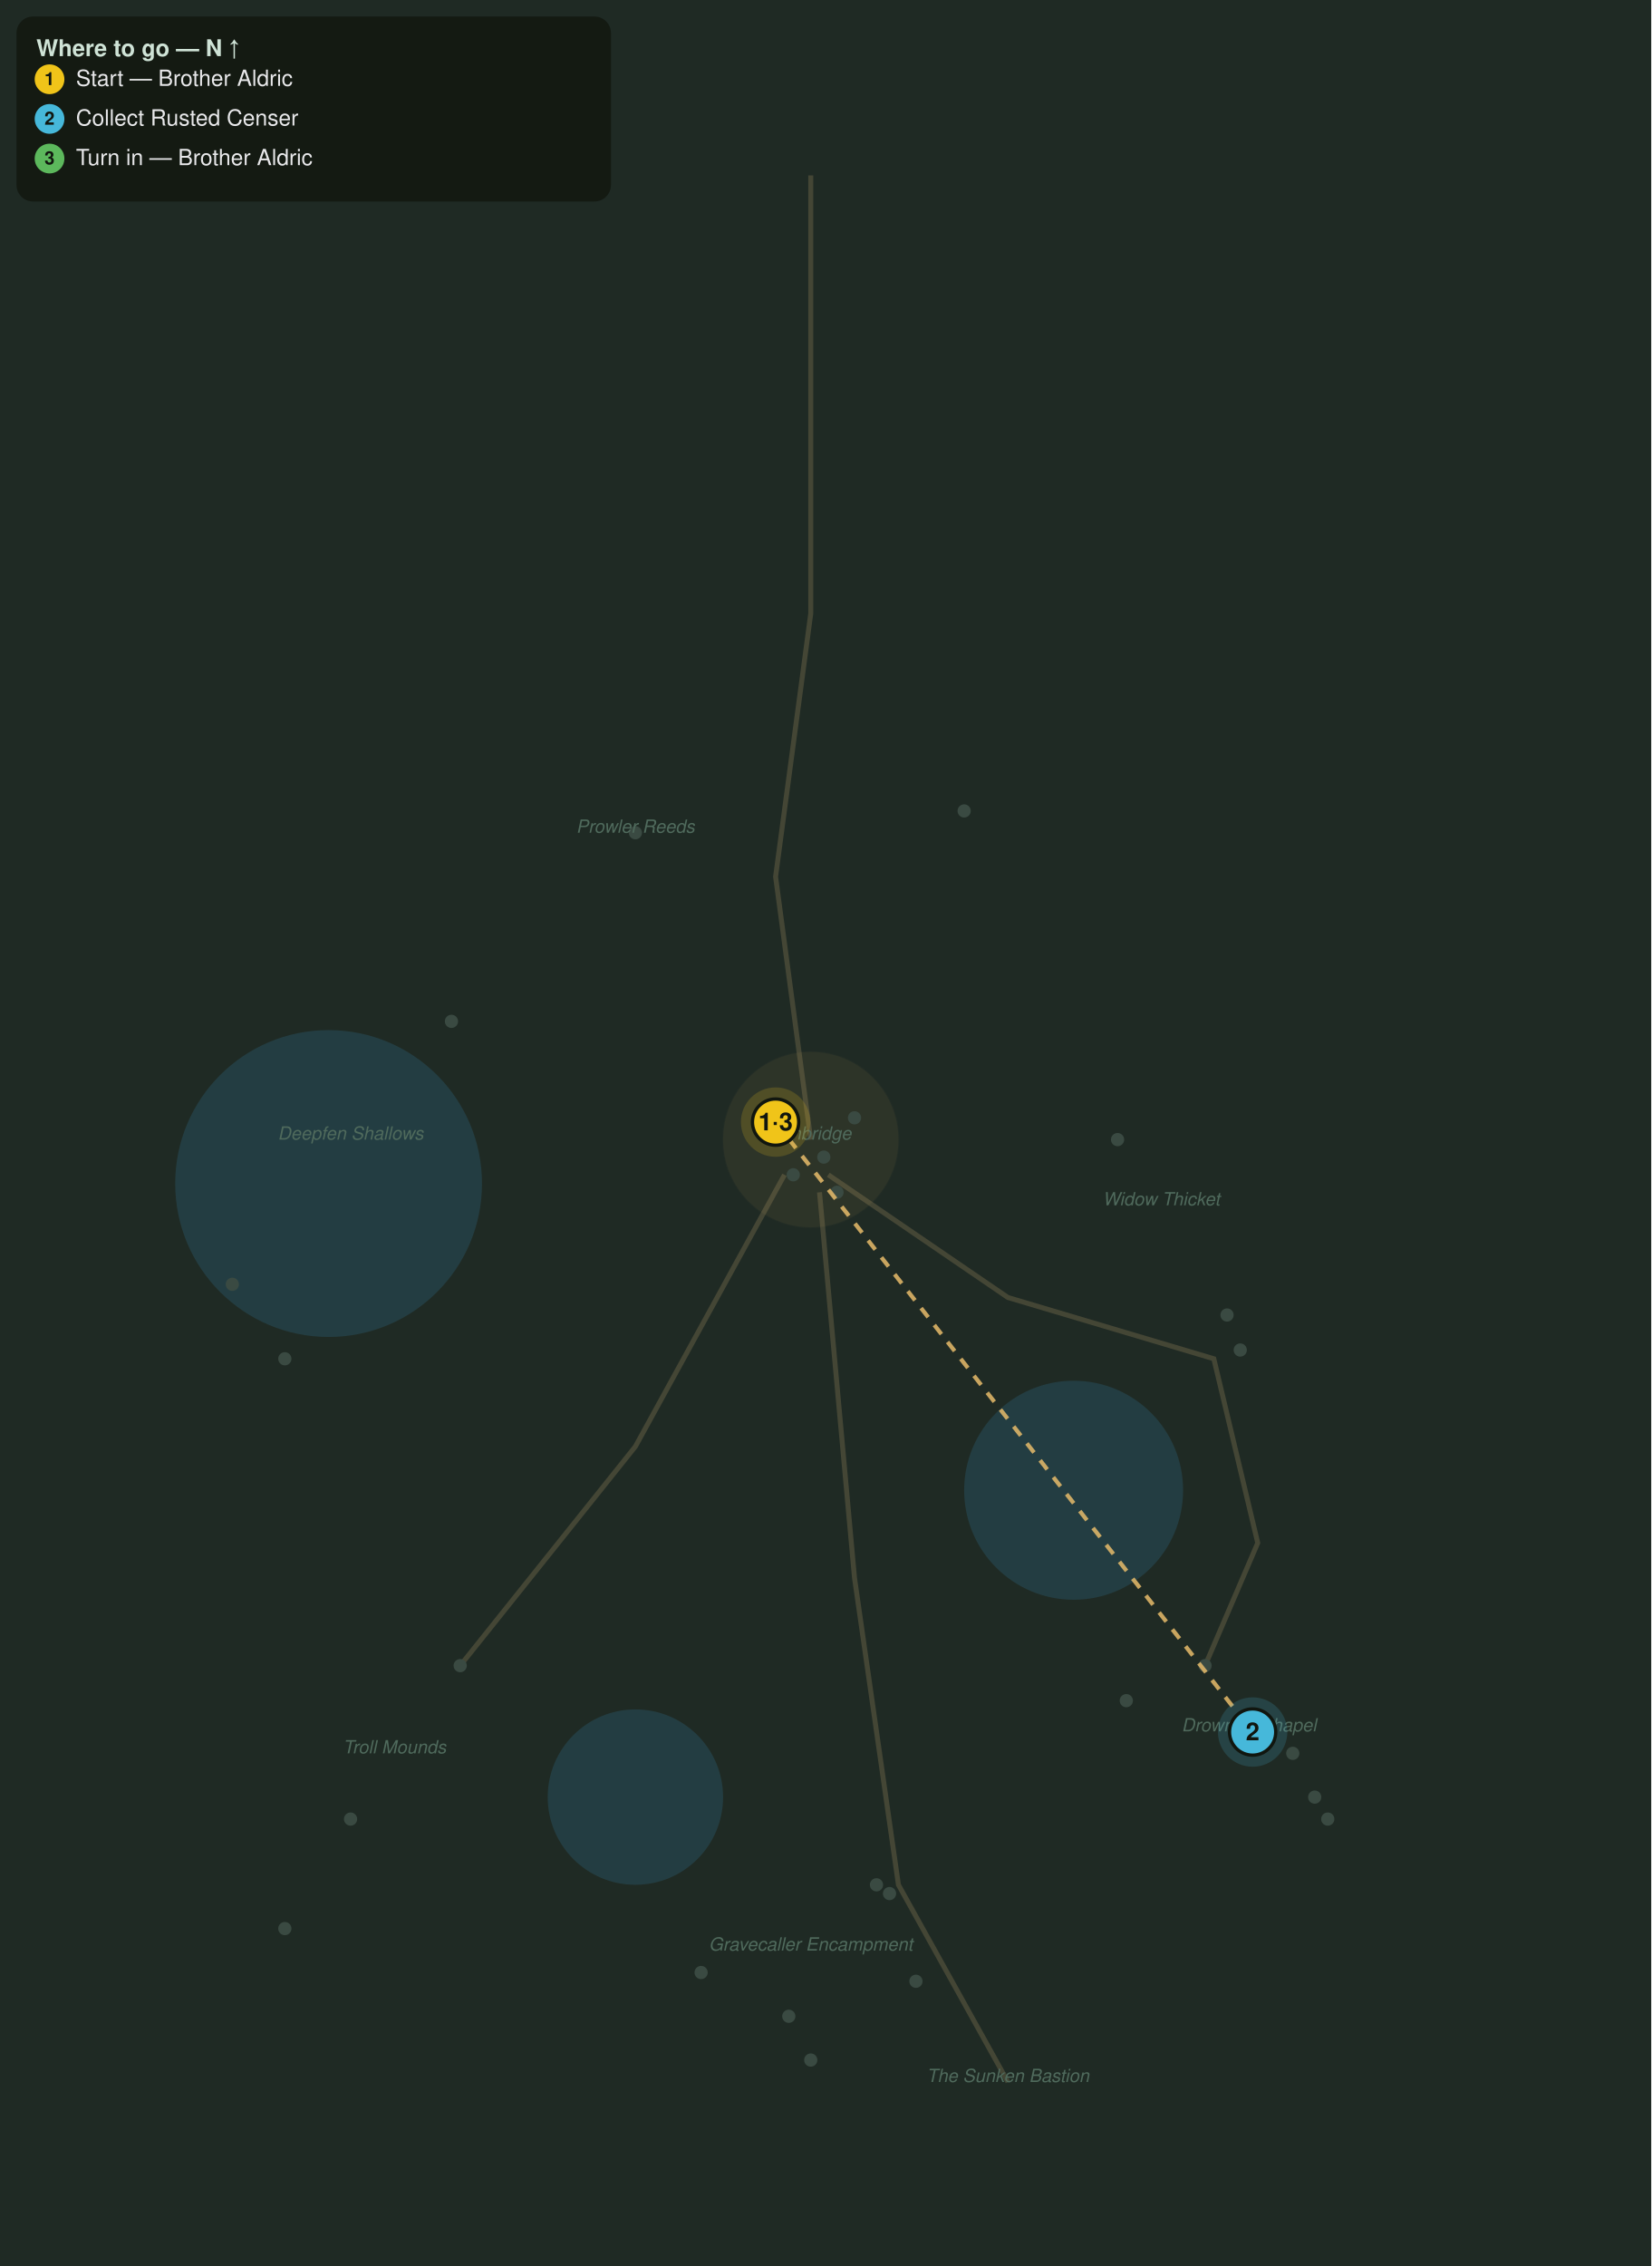
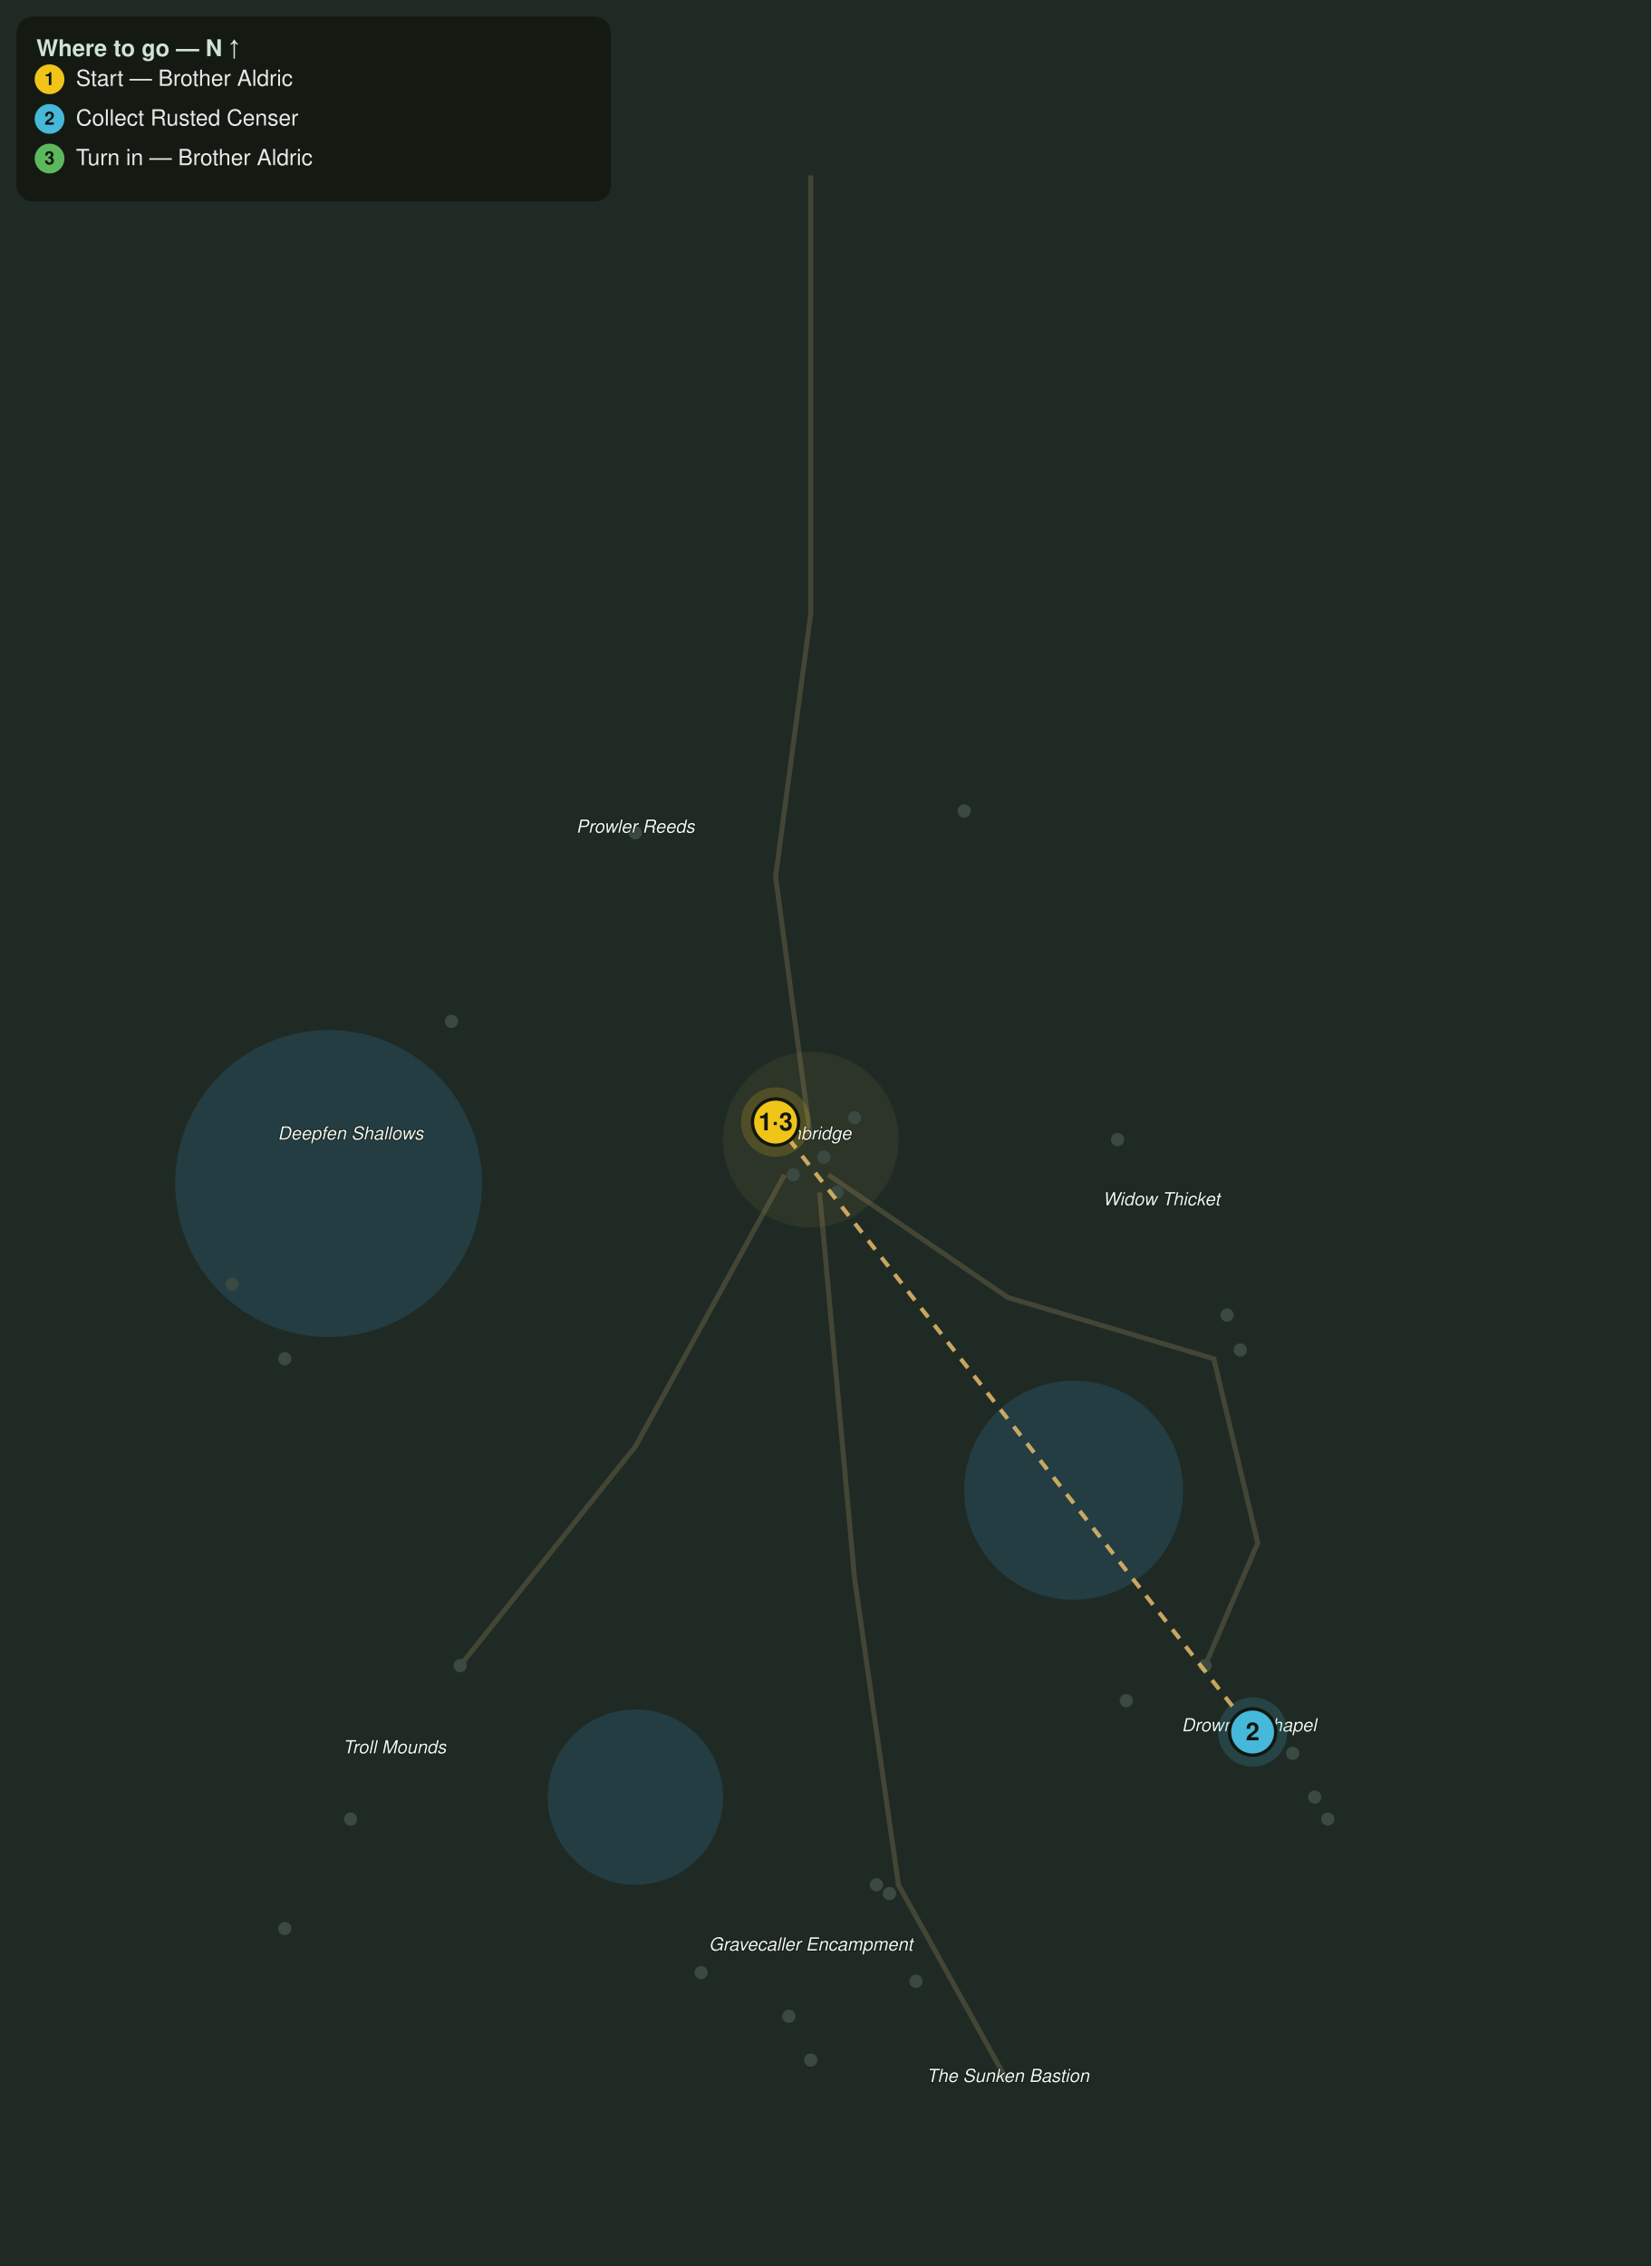
<svg xmlns="http://www.w3.org/2000/svg" viewBox="0 0 1000 1372" font-family="Segoe UI, Helvetica, Arial, sans-serif">
  <rect width="1000" height="1372" fill="#1f2a24" />
  <circle cx="199.0" cy="716.6" r="92.9" fill="#2f6f8f" opacity="0.28" />
  <circle cx="650.2" cy="902.3" r="66.3" fill="#2f6f8f" opacity="0.28" />
  <circle cx="384.8" cy="1088.1" r="53.1" fill="#2f6f8f" opacity="0.28" />
  <path d="M491.0 106.2 L491.0 371.5 L469.7 530.8 L491.0 690.0" fill="none" stroke="#8a7a55" stroke-width="3" opacity="0.35" />
  <path d="M501.6 711.3 L610.4 785.6 L735.1 822.7 L761.7 934.2 L729.8 1008.5" fill="none" stroke="#8a7a55" stroke-width="3" opacity="0.35" />
  <path d="M475.1 711.3 L384.8 875.8 L278.7 1008.5" fill="none" stroke="#8a7a55" stroke-width="3" opacity="0.35" />
  <path d="M496.3 721.9 L517.5 955.4 L544.1 1141.2 L610.4 1260.6" fill="none" stroke="#8a7a55" stroke-width="3" opacity="0.35" />
  <circle cx="491.0" cy="690.0" r="53.1" fill="#caa15a" opacity="0.08" stroke="#caa15a" stroke-width="1" stroke-opacity="0.3" />
  <circle cx="384.8" cy="504.2" r="4" fill="#3a4a42" />
  <circle cx="583.9" cy="491.0" r="4" fill="#3a4a42" />
  <circle cx="273.4" cy="618.4" r="4" fill="#3a4a42" />
  <circle cx="172.5" cy="822.7" r="4" fill="#3a4a42" />
  <circle cx="140.7" cy="777.6" r="4" fill="#3a4a42" />
  <circle cx="676.8" cy="690.0" r="4" fill="#3a4a42" />
  <circle cx="743.1" cy="796.2" r="4" fill="#3a4a42" />
  <circle cx="751.1" cy="817.4" r="4" fill="#3a4a42" />
  <circle cx="729.8" cy="1008.5" r="4" fill="#3a4a42" />
  <circle cx="796.2" cy="1088.1" r="4" fill="#3a4a42" />
  <circle cx="804.1" cy="1101.4" r="4" fill="#3a4a42" />
  <circle cx="278.7" cy="1008.5" r="4" fill="#3a4a42" />
  <circle cx="212.3" cy="1101.4" r="4" fill="#3a4a42" />
  <circle cx="172.5" cy="1167.7" r="4" fill="#3a4a42" />
  <circle cx="530.8" cy="1141.2" r="4" fill="#3a4a42" />
  <circle cx="424.6" cy="1194.3" r="4" fill="#3a4a42" />
  <circle cx="477.7" cy="1220.8" r="4" fill="#3a4a42" />
  <circle cx="538.7" cy="1146.5" r="4" fill="#3a4a42" />
  <circle cx="554.7" cy="1199.6" r="4" fill="#3a4a42" />
  <circle cx="491.0" cy="1247.3" r="4" fill="#3a4a42" />
  <circle cx="682.1" cy="1029.7" r="4" fill="#3a4a42" />
  <circle cx="782.9" cy="1061.6" r="4" fill="#3a4a42" />
  <circle cx="498.9" cy="700.6" r="4" fill="#3a4a42" />
  <circle cx="469.7" cy="679.4" r="4" fill="#3a4a42" />
  <circle cx="480.4" cy="711.3" r="4" fill="#3a4a42" />
  <circle cx="517.5" cy="676.8" r="4" fill="#3a4a42" />
  <circle cx="506.9" cy="721.9" r="4" fill="#3a4a42" />
-   <text x="491.0" y="690.0" fill="#4f6a5c" font-size="11" font-style="italic" text-anchor="middle">Fenbridge</text>
-   <text x="384.8" y="504.2" fill="#4f6a5c" font-size="11" font-style="italic" text-anchor="middle">Prowler Reeds</text>
-   <text x="212.3" y="690.0" fill="#4f6a5c" font-size="11" font-style="italic" text-anchor="middle">Deepfen Shallows</text>
-   <text x="703.3" y="729.8" fill="#4f6a5c" font-size="11" font-style="italic" text-anchor="middle">Widow Thicket</text>
-   <text x="756.4" y="1048.3" fill="#4f6a5c" font-size="11" font-style="italic" text-anchor="middle">Drowned Chapel</text>
-   <text x="238.9" y="1061.6" fill="#4f6a5c" font-size="11" font-style="italic" text-anchor="middle">Troll Mounds</text>
-   <text x="491.0" y="1181.0" fill="#4f6a5c" font-size="11" font-style="italic" text-anchor="middle">Gravecaller Encampment</text>
-   <text x="610.4" y="1260.6" fill="#4f6a5c" font-size="11" font-style="italic" text-anchor="middle">The Sunken Bastion</text>
+   <text x="491.0" y="690.0" fill="#eef4ee" font-size="11" font-style="italic" text-anchor="middle" stroke="#10160f" stroke-width="0.8" paint-order="stroke">Fenbridge</text>
+   <text x="384.8" y="504.2" fill="#eef4ee" font-size="11" font-style="italic" text-anchor="middle" stroke="#10160f" stroke-width="0.8" paint-order="stroke">Prowler Reeds</text>
+   <text x="212.3" y="690.0" fill="#eef4ee" font-size="11" font-style="italic" text-anchor="middle" stroke="#10160f" stroke-width="0.8" paint-order="stroke">Deepfen Shallows</text>
+   <text x="703.3" y="729.8" fill="#eef4ee" font-size="11" font-style="italic" text-anchor="middle" stroke="#10160f" stroke-width="0.8" paint-order="stroke">Widow Thicket</text>
+   <text x="756.4" y="1048.3" fill="#eef4ee" font-size="11" font-style="italic" text-anchor="middle" stroke="#10160f" stroke-width="0.8" paint-order="stroke">Drowned Chapel</text>
+   <text x="238.9" y="1061.6" fill="#eef4ee" font-size="11" font-style="italic" text-anchor="middle" stroke="#10160f" stroke-width="0.8" paint-order="stroke">Troll Mounds</text>
+   <text x="491.0" y="1181.0" fill="#eef4ee" font-size="11" font-style="italic" text-anchor="middle" stroke="#10160f" stroke-width="0.8" paint-order="stroke">Gravecaller Encampment</text>
+   <text x="610.4" y="1260.6" fill="#eef4ee" font-size="11" font-style="italic" text-anchor="middle" stroke="#10160f" stroke-width="0.8" paint-order="stroke">The Sunken Bastion</text>
  <path d="M469.7 679.4 L758.6 1048.7" fill="none" stroke="#e6bb6a" stroke-width="2.5" stroke-dasharray="7 6" opacity="0.85" />
  <g class="qstep" data-keys="giver,turnin" data-steps="1,3">
    <circle cx="469.7" cy="679.4" r="21" fill="#f0c419" opacity="0.18" />
    <circle cx="469.7" cy="679.4" r="14" fill="#f0c419" stroke="#11160f" stroke-width="2" />
    <text x="469.7" y="684.4" fill="#11160f" font-size="15" font-weight="bold" text-anchor="middle">1·3</text>
  </g>
  <g class="qstep" data-keys="rusted_censer" data-steps="2">
    <circle cx="758.6" cy="1048.7" r="21" fill="#46b8da" opacity="0.18" />
    <circle cx="758.6" cy="1048.7" r="14" fill="#46b8da" stroke="#11160f" stroke-width="2" />
    <text x="758.6" y="1053.7" fill="#11160f" font-size="15" font-weight="bold" text-anchor="middle">2</text>
  </g>
  <rect x="10" y="10" width="360" height="112" rx="10" fill="#11160f" opacity="0.82" />
  <text x="22" y="34" fill="#cfe3d6" font-size="14" font-weight="bold">Where to go — N ↑</text>
  <circle cx="30" cy="48" r="9" fill="#f0c419" />
  <text x="30" y="51.5" fill="#11160f" font-size="11" font-weight="bold" text-anchor="middle">1</text>
  <text x="46" y="52" fill="#e8e8ea" font-size="13.5">Start — Brother Aldric</text>
  <circle cx="30" cy="72" r="9" fill="#46b8da" />
  <text x="30" y="75.5" fill="#11160f" font-size="11" font-weight="bold" text-anchor="middle">2</text>
  <text x="46" y="76" fill="#e8e8ea" font-size="13.5">Collect Rusted Censer</text>
  <circle cx="30" cy="96" r="9" fill="#5cb85c" />
  <text x="30" y="99.5" fill="#11160f" font-size="11" font-weight="bold" text-anchor="middle">3</text>
  <text x="46" y="100" fill="#e8e8ea" font-size="13.5">Turn in — Brother Aldric</text>
</svg>
